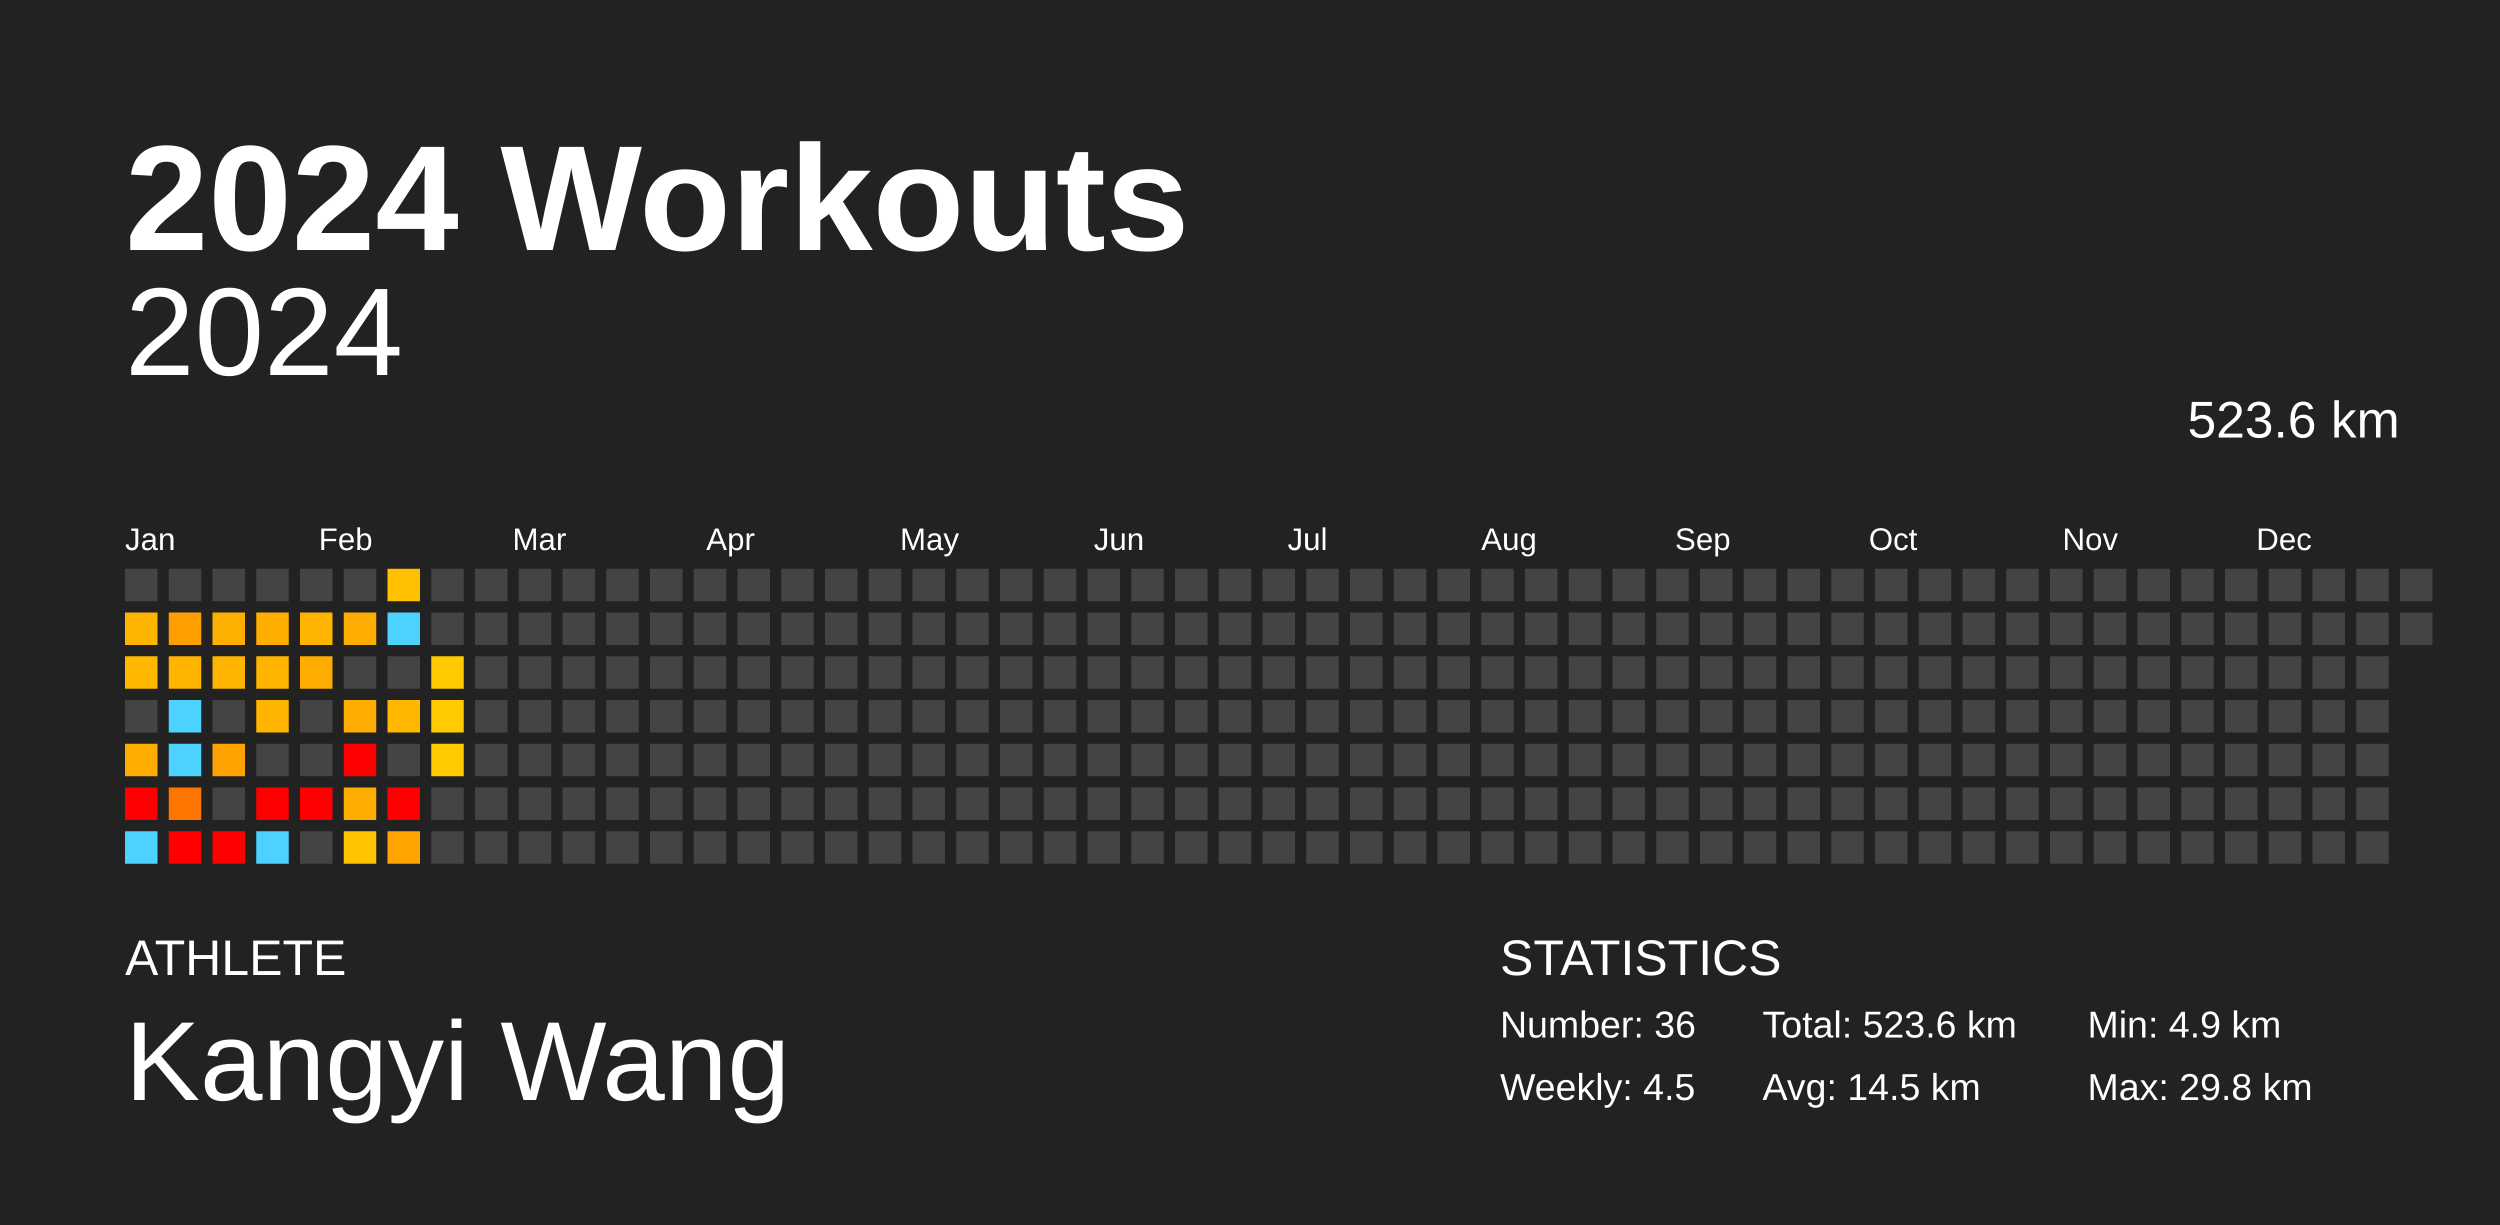
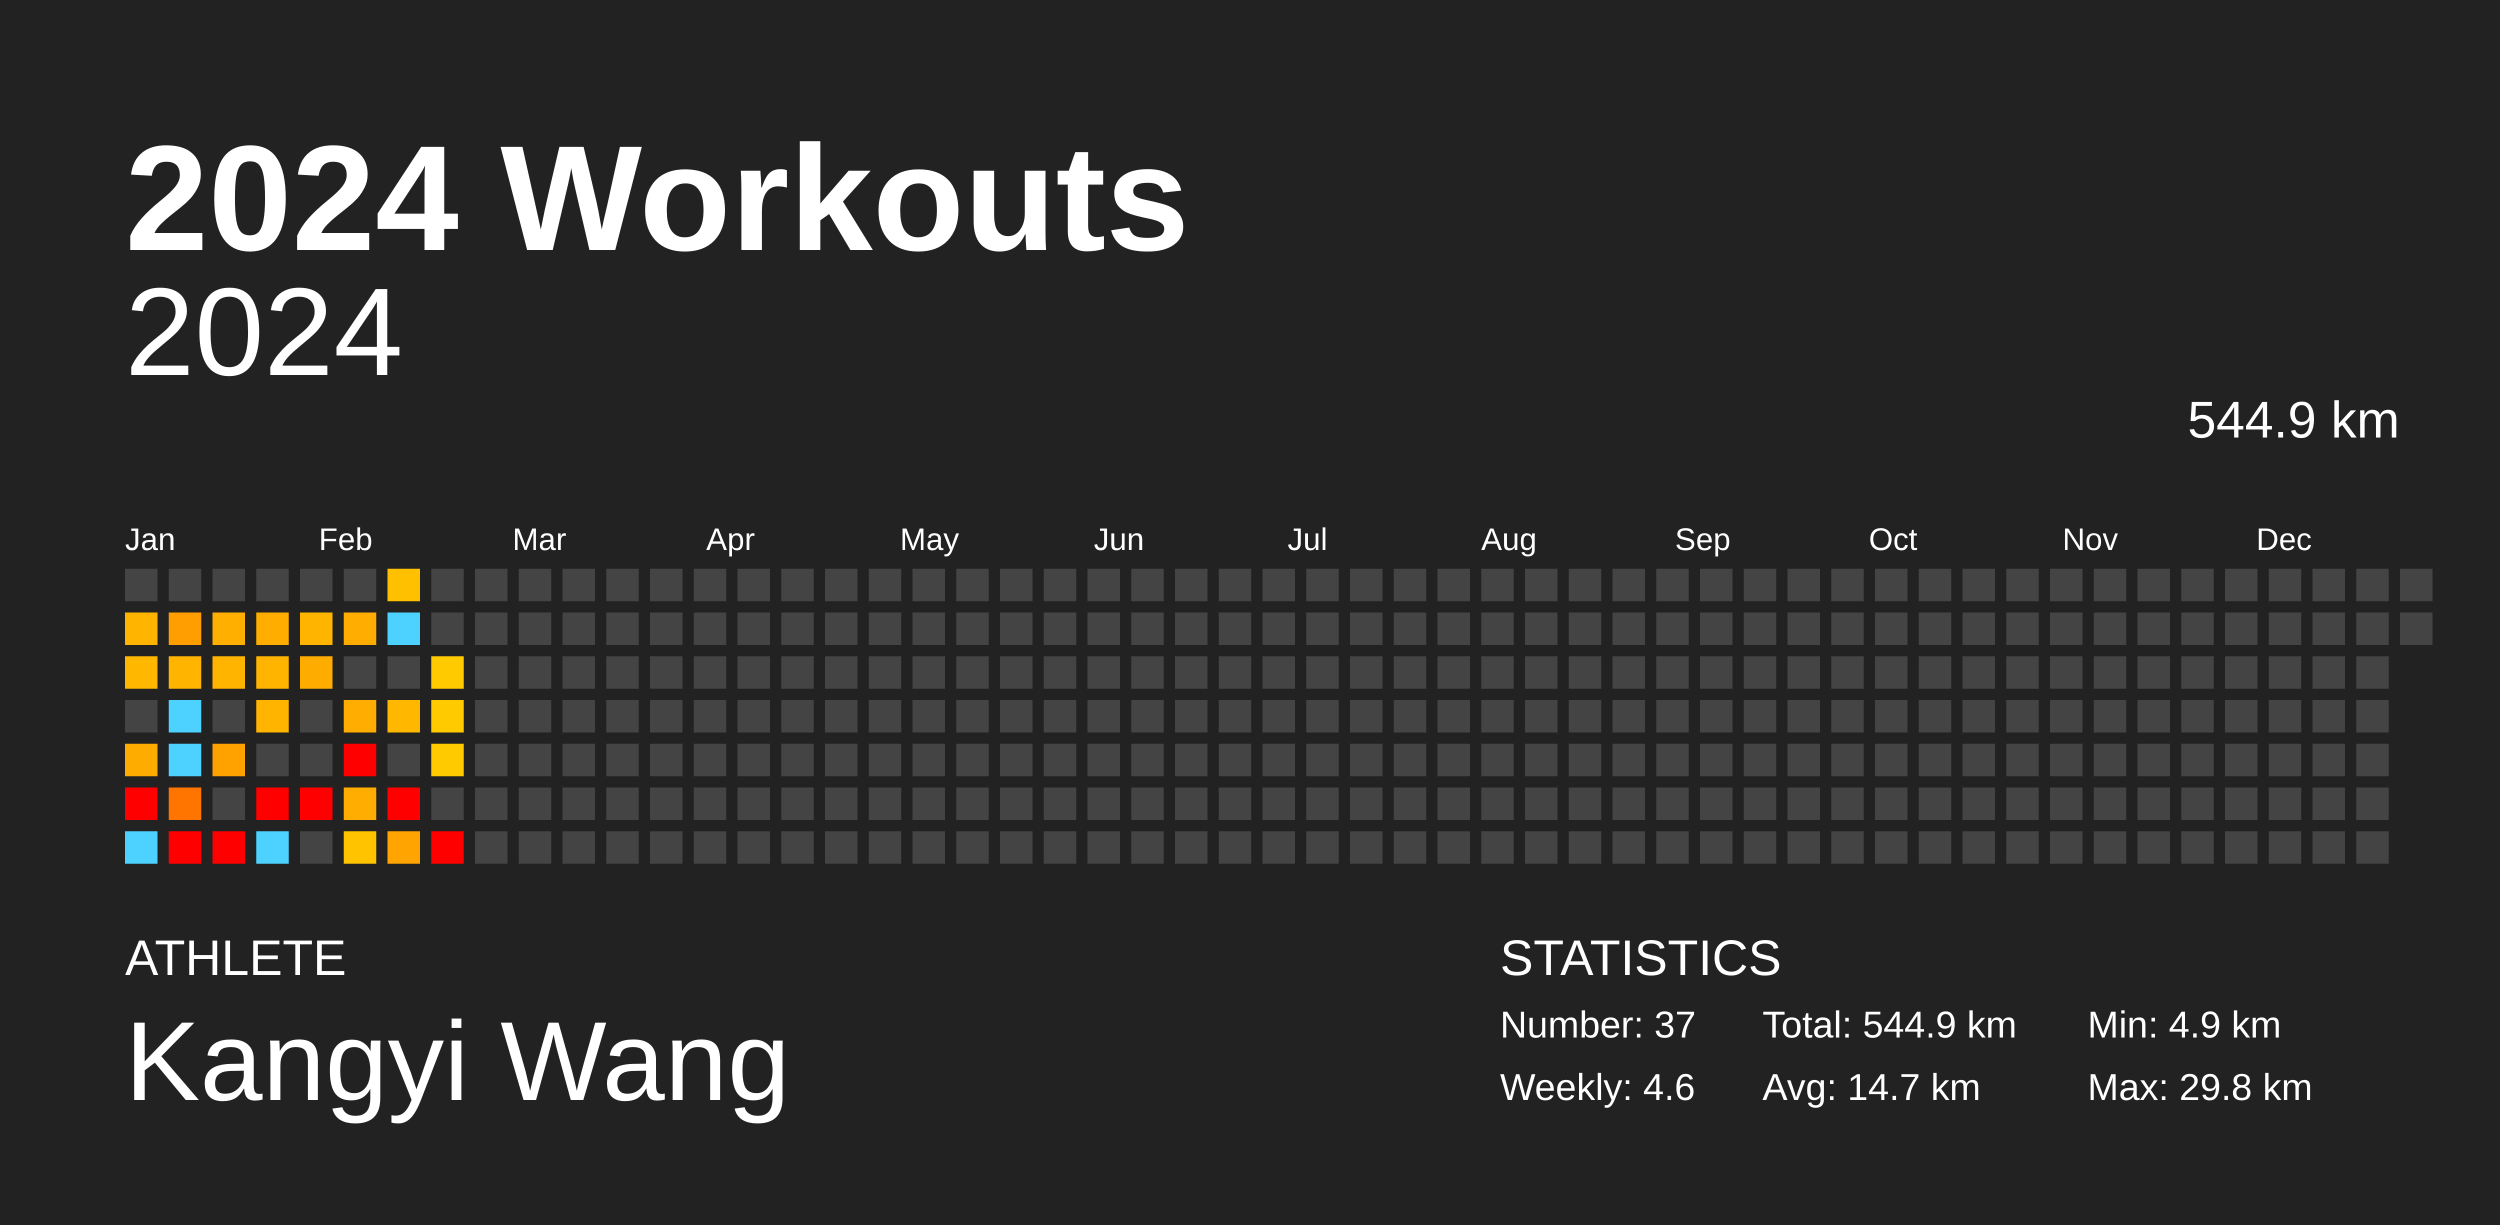
<svg xmlns="http://www.w3.org/2000/svg" baseProfile="full" height="98mm" version="1.1" viewBox="0,0,200,98" width="200mm">
  <defs />
  <rect fill="#222222" height="98" width="200" x="0" y="0" />
  <text fill="#FFFFFF" style="font-size:12px; font-family:Arial; font-weight:bold;" x="10" y="20">2024 Workouts</text>
  <text fill="#FFFFFF" style="font-size:4px; font-family:Arial" x="10" y="78">ATHLETE</text>
  <text fill="#FFFFFF" style="font-size:9px; font-family:Arial" x="10" y="88">Kangyi Wang</text>
  <text fill="#FFFFFF" style="font-size:4px; font-family:Arial" x="120" y="78">STATISTICS</text>
-   <text fill="#FFFFFF" style="font-size:3px; font-family:Arial" x="120" y="83">Number: 36</text>
-   <text fill="#FFFFFF" style="font-size:3px; font-family:Arial" x="120" y="88">Weekly: 4.5</text>
-   <text fill="#FFFFFF" style="font-size:3px; font-family:Arial" x="141" y="83">Total: 523.6 km</text>
-   <text fill="#FFFFFF" style="font-size:3px; font-family:Arial" x="141" y="88">Avg: 14.5 km</text>
+   <text fill="#FFFFFF" style="font-size:3px; font-family:Arial" x="120" y="83">Number: 37</text>
+   <text fill="#FFFFFF" style="font-size:3px; font-family:Arial" x="120" y="88">Weekly: 4.6</text>
+   <text fill="#FFFFFF" style="font-size:3px; font-family:Arial" x="141" y="83">Total: 544.9 km</text>
+   <text fill="#FFFFFF" style="font-size:3px; font-family:Arial" x="141" y="88">Avg: 14.7 km</text>
  <text fill="#FFFFFF" style="font-size:3px; font-family:Arial" x="167" y="83">Min: 4.9 km</text>
  <text fill="#FFFFFF" style="font-size:3px; font-family:Arial" x="167" y="88">Max: 29.8 km</text>
  <text alignment-baseline="hanging" fill="#FFFFFF" style="font-size:10.0px; font-family:Arial;" x="10" y="30">2024</text>
-   <text alignment-baseline="hanging" fill="#FFFFFF" style="font-size:4.125px; font-family:Arial;" x="175" y="35">523.6 km</text>
+   <text alignment-baseline="hanging" fill="#FFFFFF" style="font-size:4.125px; font-family:Arial;" x="175" y="35">544.9 km</text>
  <text fill="#FFFFFF" style="font-size:2.5px; font-family:Arial" x="10.0" y="44">Jan</text>
  <text fill="#FFFFFF" style="font-size:2.5px; font-family:Arial" x="25.5" y="44">Feb</text>
  <text fill="#FFFFFF" style="font-size:2.5px; font-family:Arial" x="41.0" y="44">Mar</text>
  <text fill="#FFFFFF" style="font-size:2.5px; font-family:Arial" x="56.5" y="44">Apr</text>
  <text fill="#FFFFFF" style="font-size:2.5px; font-family:Arial" x="72.0" y="44">May</text>
  <text fill="#FFFFFF" style="font-size:2.5px; font-family:Arial" x="87.5" y="44">Jun</text>
  <text fill="#FFFFFF" style="font-size:2.5px; font-family:Arial" x="103.0" y="44">Jul</text>
  <text fill="#FFFFFF" style="font-size:2.5px; font-family:Arial" x="118.5" y="44">Aug</text>
  <text fill="#FFFFFF" style="font-size:2.5px; font-family:Arial" x="134.0" y="44">Sep</text>
  <text fill="#FFFFFF" style="font-size:2.5px; font-family:Arial" x="149.5" y="44">Oct</text>
  <text fill="#FFFFFF" style="font-size:2.5px; font-family:Arial" x="165.0" y="44">Nov</text>
  <text fill="#FFFFFF" style="font-size:2.5px; font-family:Arial" x="180.5" y="44">Dec</text>
  <rect fill="#444444" height="2.6" width="2.6" x="10.0" y="45.5" />
  <rect fill="#ffb500" height="2.6" width="2.6" x="10.0" y="49.0" />
  <rect fill="#ffb700" height="2.6" width="2.6" x="10.0" y="52.5" />
  <rect fill="#444444" height="2.6" width="2.6" x="10.0" y="56.0" />
  <rect fill="#ffac00" height="2.6" width="2.6" x="10.0" y="59.5" />
  <rect fill="red" height="2.6" width="2.6" x="10.0" y="63.0" />
  <rect fill="#4dd2ff" height="2.6" width="2.6" x="10.0" y="66.5" />
  <rect fill="#444444" height="2.6" width="2.6" x="13.5" y="45.5" />
  <rect fill="#ff9e00" height="2.6" width="2.6" x="13.5" y="49.0" />
  <rect fill="#ffb400" height="2.6" width="2.6" x="13.5" y="52.5" />
  <rect fill="#4dd2ff" height="2.6" width="2.6" x="13.5" y="56.0" />
  <rect fill="#4dd2ff" height="2.6" width="2.6" x="13.5" y="59.5" />
  <rect fill="#ff7500" height="2.6" width="2.6" x="13.5" y="63.0" />
  <rect fill="red" height="2.6" width="2.6" x="13.5" y="66.5" />
  <rect fill="#444444" height="2.6" width="2.6" x="17.0" y="45.5" />
  <rect fill="#ffaf00" height="2.6" width="2.6" x="17.0" y="49.0" />
  <rect fill="#ffb400" height="2.6" width="2.6" x="17.0" y="52.5" />
  <rect fill="#444444" height="2.6" width="2.6" x="17.0" y="56.0" />
  <rect fill="#ffa200" height="2.6" width="2.6" x="17.0" y="59.5" />
  <rect fill="#444444" height="2.6" width="2.6" x="17.0" y="63.0" />
  <rect fill="red" height="2.6" width="2.6" x="17.0" y="66.5" />
  <rect fill="#444444" height="2.6" width="2.6" x="20.5" y="45.5" />
  <rect fill="#ffae00" height="2.6" width="2.6" x="20.5" y="49.0" />
  <rect fill="#ffb500" height="2.6" width="2.6" x="20.5" y="52.5" />
  <rect fill="#ffb400" height="2.6" width="2.6" x="20.5" y="56.0" />
  <rect fill="#444444" height="2.6" width="2.6" x="20.5" y="59.5" />
  <rect fill="red" height="2.6" width="2.6" x="20.5" y="63.0" />
  <rect fill="#4dd2ff" height="2.6" width="2.6" x="20.5" y="66.5" />
  <rect fill="#444444" height="2.6" width="2.6" x="24.0" y="45.5" />
  <rect fill="#ffb500" height="2.6" width="2.6" x="24.0" y="49.0" />
  <rect fill="#ffac00" height="2.6" width="2.6" x="24.0" y="52.5" />
  <rect fill="#444444" height="2.6" width="2.6" x="24.0" y="56.0" />
  <rect fill="#444444" height="2.6" width="2.6" x="24.0" y="59.5" />
  <rect fill="red" height="2.6" width="2.6" x="24.0" y="63.0" />
  <rect fill="#444444" height="2.6" width="2.6" x="24.0" y="66.5" />
  <rect fill="#444444" height="2.6" width="2.6" x="27.5" y="45.5" />
  <rect fill="#ffad00" height="2.6" width="2.6" x="27.5" y="49.0" />
  <rect fill="#444444" height="2.6" width="2.6" x="27.5" y="52.5" />
  <rect fill="#ffad00" height="2.6" width="2.6" x="27.5" y="56.0" />
  <rect fill="red" height="2.6" width="2.6" x="27.5" y="59.5" />
  <rect fill="#ffad00" height="2.6" width="2.6" x="27.5" y="63.0" />
  <rect fill="#ffc300" height="2.6" width="2.6" x="27.5" y="66.5" />
  <rect fill="#ffc000" height="2.6" width="2.6" x="31.0" y="45.5" />
  <rect fill="#4dd2ff" height="2.6" width="2.6" x="31.0" y="49.0" />
  <rect fill="#444444" height="2.6" width="2.6" x="31.0" y="52.5" />
  <rect fill="#ffb700" height="2.6" width="2.6" x="31.0" y="56.0" />
  <rect fill="#444444" height="2.6" width="2.6" x="31.0" y="59.5" />
  <rect fill="red" height="2.6" width="2.6" x="31.0" y="63.0" />
  <rect fill="#ffa400" height="2.6" width="2.6" x="31.0" y="66.5" />
  <rect fill="#444444" height="2.6" width="2.6" x="34.5" y="45.5" />
  <rect fill="#444444" height="2.6" width="2.6" x="34.5" y="49.0" />
  <rect fill="#ffca00" height="2.6" width="2.6" x="34.5" y="52.5" />
  <rect fill="#ffca00" height="2.6" width="2.6" x="34.5" y="56.0" />
  <rect fill="#ffca00" height="2.6" width="2.6" x="34.5" y="59.5" />
  <rect fill="#444444" height="2.6" width="2.6" x="34.5" y="63.0" />
-   <rect fill="#444444" height="2.6" width="2.6" x="34.5" y="66.5" />
+   <rect fill="red" height="2.6" width="2.6" x="34.5" y="66.5" />
  <rect fill="#444444" height="2.6" width="2.6" x="38.0" y="45.5" />
  <rect fill="#444444" height="2.6" width="2.6" x="38.0" y="49.0" />
  <rect fill="#444444" height="2.6" width="2.6" x="38.0" y="52.5" />
  <rect fill="#444444" height="2.6" width="2.6" x="38.0" y="56.0" />
  <rect fill="#444444" height="2.6" width="2.6" x="38.0" y="59.5" />
  <rect fill="#444444" height="2.6" width="2.6" x="38.0" y="63.0" />
  <rect fill="#444444" height="2.6" width="2.6" x="38.0" y="66.5" />
  <rect fill="#444444" height="2.6" width="2.6" x="41.5" y="45.5" />
  <rect fill="#444444" height="2.6" width="2.6" x="41.5" y="49.0" />
  <rect fill="#444444" height="2.6" width="2.6" x="41.5" y="52.5" />
  <rect fill="#444444" height="2.6" width="2.6" x="41.5" y="56.0" />
  <rect fill="#444444" height="2.6" width="2.6" x="41.5" y="59.5" />
  <rect fill="#444444" height="2.6" width="2.6" x="41.5" y="63.0" />
  <rect fill="#444444" height="2.6" width="2.6" x="41.5" y="66.5" />
  <rect fill="#444444" height="2.6" width="2.6" x="45.0" y="45.5" />
  <rect fill="#444444" height="2.6" width="2.6" x="45.0" y="49.0" />
  <rect fill="#444444" height="2.6" width="2.6" x="45.0" y="52.5" />
  <rect fill="#444444" height="2.6" width="2.6" x="45.0" y="56.0" />
  <rect fill="#444444" height="2.6" width="2.6" x="45.0" y="59.5" />
  <rect fill="#444444" height="2.6" width="2.6" x="45.0" y="63.0" />
  <rect fill="#444444" height="2.6" width="2.6" x="45.0" y="66.5" />
  <rect fill="#444444" height="2.6" width="2.6" x="48.5" y="45.5" />
  <rect fill="#444444" height="2.6" width="2.6" x="48.5" y="49.0" />
  <rect fill="#444444" height="2.6" width="2.6" x="48.5" y="52.5" />
  <rect fill="#444444" height="2.6" width="2.6" x="48.5" y="56.0" />
  <rect fill="#444444" height="2.6" width="2.6" x="48.5" y="59.5" />
  <rect fill="#444444" height="2.6" width="2.6" x="48.5" y="63.0" />
  <rect fill="#444444" height="2.6" width="2.6" x="48.5" y="66.5" />
  <rect fill="#444444" height="2.6" width="2.6" x="52.0" y="45.5" />
  <rect fill="#444444" height="2.6" width="2.6" x="52.0" y="49.0" />
  <rect fill="#444444" height="2.6" width="2.6" x="52.0" y="52.5" />
  <rect fill="#444444" height="2.6" width="2.6" x="52.0" y="56.0" />
  <rect fill="#444444" height="2.6" width="2.6" x="52.0" y="59.5" />
  <rect fill="#444444" height="2.6" width="2.6" x="52.0" y="63.0" />
  <rect fill="#444444" height="2.6" width="2.6" x="52.0" y="66.5" />
  <rect fill="#444444" height="2.6" width="2.6" x="55.5" y="45.5" />
  <rect fill="#444444" height="2.6" width="2.6" x="55.5" y="49.0" />
  <rect fill="#444444" height="2.6" width="2.6" x="55.5" y="52.5" />
  <rect fill="#444444" height="2.6" width="2.6" x="55.5" y="56.0" />
  <rect fill="#444444" height="2.6" width="2.6" x="55.5" y="59.5" />
  <rect fill="#444444" height="2.6" width="2.6" x="55.5" y="63.0" />
  <rect fill="#444444" height="2.6" width="2.6" x="55.5" y="66.5" />
  <rect fill="#444444" height="2.6" width="2.6" x="59.0" y="45.5" />
  <rect fill="#444444" height="2.6" width="2.6" x="59.0" y="49.0" />
  <rect fill="#444444" height="2.6" width="2.6" x="59.0" y="52.5" />
  <rect fill="#444444" height="2.6" width="2.6" x="59.0" y="56.0" />
  <rect fill="#444444" height="2.6" width="2.6" x="59.0" y="59.5" />
  <rect fill="#444444" height="2.6" width="2.6" x="59.0" y="63.0" />
  <rect fill="#444444" height="2.6" width="2.6" x="59.0" y="66.5" />
  <rect fill="#444444" height="2.6" width="2.6" x="62.5" y="45.5" />
  <rect fill="#444444" height="2.6" width="2.6" x="62.5" y="49.0" />
  <rect fill="#444444" height="2.6" width="2.6" x="62.5" y="52.5" />
  <rect fill="#444444" height="2.6" width="2.6" x="62.5" y="56.0" />
  <rect fill="#444444" height="2.6" width="2.6" x="62.5" y="59.5" />
  <rect fill="#444444" height="2.6" width="2.6" x="62.5" y="63.0" />
  <rect fill="#444444" height="2.6" width="2.6" x="62.5" y="66.5" />
  <rect fill="#444444" height="2.6" width="2.6" x="66.0" y="45.5" />
  <rect fill="#444444" height="2.6" width="2.6" x="66.0" y="49.0" />
  <rect fill="#444444" height="2.6" width="2.6" x="66.0" y="52.5" />
  <rect fill="#444444" height="2.6" width="2.6" x="66.0" y="56.0" />
  <rect fill="#444444" height="2.6" width="2.6" x="66.0" y="59.5" />
  <rect fill="#444444" height="2.6" width="2.6" x="66.0" y="63.0" />
  <rect fill="#444444" height="2.6" width="2.6" x="66.0" y="66.5" />
  <rect fill="#444444" height="2.6" width="2.6" x="69.5" y="45.5" />
  <rect fill="#444444" height="2.6" width="2.6" x="69.5" y="49.0" />
  <rect fill="#444444" height="2.6" width="2.6" x="69.5" y="52.5" />
  <rect fill="#444444" height="2.6" width="2.6" x="69.5" y="56.0" />
  <rect fill="#444444" height="2.6" width="2.6" x="69.5" y="59.5" />
  <rect fill="#444444" height="2.6" width="2.6" x="69.5" y="63.0" />
  <rect fill="#444444" height="2.6" width="2.6" x="69.5" y="66.5" />
  <rect fill="#444444" height="2.6" width="2.6" x="73.0" y="45.5" />
  <rect fill="#444444" height="2.6" width="2.6" x="73.0" y="49.0" />
  <rect fill="#444444" height="2.6" width="2.6" x="73.0" y="52.5" />
  <rect fill="#444444" height="2.6" width="2.6" x="73.0" y="56.0" />
  <rect fill="#444444" height="2.6" width="2.6" x="73.0" y="59.5" />
  <rect fill="#444444" height="2.6" width="2.6" x="73.0" y="63.0" />
  <rect fill="#444444" height="2.6" width="2.6" x="73.0" y="66.5" />
  <rect fill="#444444" height="2.6" width="2.6" x="76.5" y="45.5" />
  <rect fill="#444444" height="2.6" width="2.6" x="76.5" y="49.0" />
  <rect fill="#444444" height="2.6" width="2.6" x="76.5" y="52.5" />
  <rect fill="#444444" height="2.6" width="2.6" x="76.5" y="56.0" />
  <rect fill="#444444" height="2.6" width="2.6" x="76.5" y="59.5" />
  <rect fill="#444444" height="2.6" width="2.6" x="76.5" y="63.0" />
  <rect fill="#444444" height="2.6" width="2.6" x="76.5" y="66.5" />
  <rect fill="#444444" height="2.6" width="2.6" x="80.0" y="45.5" />
  <rect fill="#444444" height="2.6" width="2.6" x="80.0" y="49.0" />
  <rect fill="#444444" height="2.6" width="2.6" x="80.0" y="52.5" />
  <rect fill="#444444" height="2.6" width="2.6" x="80.0" y="56.0" />
  <rect fill="#444444" height="2.6" width="2.6" x="80.0" y="59.5" />
  <rect fill="#444444" height="2.6" width="2.6" x="80.0" y="63.0" />
  <rect fill="#444444" height="2.6" width="2.6" x="80.0" y="66.5" />
  <rect fill="#444444" height="2.6" width="2.6" x="83.5" y="45.5" />
  <rect fill="#444444" height="2.6" width="2.6" x="83.5" y="49.0" />
  <rect fill="#444444" height="2.6" width="2.6" x="83.5" y="52.5" />
  <rect fill="#444444" height="2.6" width="2.6" x="83.5" y="56.0" />
  <rect fill="#444444" height="2.6" width="2.6" x="83.5" y="59.5" />
  <rect fill="#444444" height="2.6" width="2.6" x="83.5" y="63.0" />
  <rect fill="#444444" height="2.6" width="2.6" x="83.5" y="66.5" />
  <rect fill="#444444" height="2.6" width="2.6" x="87.0" y="45.5" />
  <rect fill="#444444" height="2.6" width="2.6" x="87.0" y="49.0" />
  <rect fill="#444444" height="2.6" width="2.6" x="87.0" y="52.5" />
  <rect fill="#444444" height="2.6" width="2.6" x="87.0" y="56.0" />
  <rect fill="#444444" height="2.6" width="2.6" x="87.0" y="59.5" />
  <rect fill="#444444" height="2.6" width="2.6" x="87.0" y="63.0" />
  <rect fill="#444444" height="2.6" width="2.6" x="87.0" y="66.5" />
  <rect fill="#444444" height="2.6" width="2.6" x="90.5" y="45.5" />
  <rect fill="#444444" height="2.6" width="2.6" x="90.5" y="49.0" />
  <rect fill="#444444" height="2.6" width="2.6" x="90.5" y="52.5" />
  <rect fill="#444444" height="2.6" width="2.6" x="90.5" y="56.0" />
  <rect fill="#444444" height="2.6" width="2.6" x="90.5" y="59.5" />
  <rect fill="#444444" height="2.6" width="2.6" x="90.5" y="63.0" />
  <rect fill="#444444" height="2.6" width="2.6" x="90.5" y="66.5" />
  <rect fill="#444444" height="2.6" width="2.6" x="94.0" y="45.5" />
  <rect fill="#444444" height="2.6" width="2.6" x="94.0" y="49.0" />
  <rect fill="#444444" height="2.6" width="2.6" x="94.0" y="52.5" />
  <rect fill="#444444" height="2.6" width="2.6" x="94.0" y="56.0" />
  <rect fill="#444444" height="2.6" width="2.6" x="94.0" y="59.5" />
  <rect fill="#444444" height="2.6" width="2.6" x="94.0" y="63.0" />
  <rect fill="#444444" height="2.6" width="2.6" x="94.0" y="66.5" />
  <rect fill="#444444" height="2.6" width="2.6" x="97.5" y="45.5" />
  <rect fill="#444444" height="2.6" width="2.6" x="97.5" y="49.0" />
  <rect fill="#444444" height="2.6" width="2.6" x="97.5" y="52.5" />
  <rect fill="#444444" height="2.6" width="2.6" x="97.5" y="56.0" />
  <rect fill="#444444" height="2.6" width="2.6" x="97.5" y="59.5" />
  <rect fill="#444444" height="2.6" width="2.6" x="97.5" y="63.0" />
  <rect fill="#444444" height="2.6" width="2.6" x="97.5" y="66.5" />
  <rect fill="#444444" height="2.6" width="2.6" x="101.0" y="45.5" />
  <rect fill="#444444" height="2.6" width="2.6" x="101.0" y="49.0" />
  <rect fill="#444444" height="2.6" width="2.6" x="101.0" y="52.5" />
  <rect fill="#444444" height="2.6" width="2.6" x="101.0" y="56.0" />
  <rect fill="#444444" height="2.6" width="2.6" x="101.0" y="59.5" />
  <rect fill="#444444" height="2.6" width="2.6" x="101.0" y="63.0" />
  <rect fill="#444444" height="2.6" width="2.6" x="101.0" y="66.5" />
  <rect fill="#444444" height="2.6" width="2.6" x="104.5" y="45.5" />
  <rect fill="#444444" height="2.6" width="2.6" x="104.5" y="49.0" />
  <rect fill="#444444" height="2.6" width="2.6" x="104.5" y="52.5" />
  <rect fill="#444444" height="2.6" width="2.6" x="104.5" y="56.0" />
  <rect fill="#444444" height="2.6" width="2.6" x="104.5" y="59.5" />
  <rect fill="#444444" height="2.6" width="2.6" x="104.5" y="63.0" />
  <rect fill="#444444" height="2.6" width="2.6" x="104.5" y="66.5" />
  <rect fill="#444444" height="2.6" width="2.6" x="108.0" y="45.5" />
  <rect fill="#444444" height="2.6" width="2.6" x="108.0" y="49.0" />
  <rect fill="#444444" height="2.6" width="2.6" x="108.0" y="52.5" />
  <rect fill="#444444" height="2.6" width="2.6" x="108.0" y="56.0" />
  <rect fill="#444444" height="2.6" width="2.6" x="108.0" y="59.5" />
  <rect fill="#444444" height="2.6" width="2.6" x="108.0" y="63.0" />
  <rect fill="#444444" height="2.6" width="2.6" x="108.0" y="66.5" />
  <rect fill="#444444" height="2.6" width="2.6" x="111.5" y="45.5" />
  <rect fill="#444444" height="2.6" width="2.6" x="111.5" y="49.0" />
  <rect fill="#444444" height="2.6" width="2.6" x="111.5" y="52.5" />
  <rect fill="#444444" height="2.6" width="2.6" x="111.5" y="56.0" />
  <rect fill="#444444" height="2.6" width="2.6" x="111.5" y="59.5" />
  <rect fill="#444444" height="2.6" width="2.6" x="111.5" y="63.0" />
  <rect fill="#444444" height="2.6" width="2.6" x="111.5" y="66.5" />
  <rect fill="#444444" height="2.6" width="2.6" x="115.0" y="45.5" />
  <rect fill="#444444" height="2.6" width="2.6" x="115.0" y="49.0" />
  <rect fill="#444444" height="2.6" width="2.6" x="115.0" y="52.5" />
  <rect fill="#444444" height="2.6" width="2.6" x="115.0" y="56.0" />
  <rect fill="#444444" height="2.6" width="2.6" x="115.0" y="59.5" />
  <rect fill="#444444" height="2.6" width="2.6" x="115.0" y="63.0" />
  <rect fill="#444444" height="2.6" width="2.6" x="115.0" y="66.5" />
  <rect fill="#444444" height="2.6" width="2.6" x="118.5" y="45.5" />
  <rect fill="#444444" height="2.6" width="2.6" x="118.5" y="49.0" />
  <rect fill="#444444" height="2.6" width="2.6" x="118.5" y="52.5" />
  <rect fill="#444444" height="2.6" width="2.6" x="118.5" y="56.0" />
  <rect fill="#444444" height="2.6" width="2.6" x="118.5" y="59.5" />
  <rect fill="#444444" height="2.6" width="2.6" x="118.5" y="63.0" />
  <rect fill="#444444" height="2.6" width="2.6" x="118.5" y="66.5" />
  <rect fill="#444444" height="2.6" width="2.6" x="122.0" y="45.5" />
  <rect fill="#444444" height="2.6" width="2.6" x="122.0" y="49.0" />
  <rect fill="#444444" height="2.6" width="2.6" x="122.0" y="52.5" />
  <rect fill="#444444" height="2.6" width="2.6" x="122.0" y="56.0" />
  <rect fill="#444444" height="2.6" width="2.6" x="122.0" y="59.5" />
  <rect fill="#444444" height="2.6" width="2.6" x="122.0" y="63.0" />
  <rect fill="#444444" height="2.6" width="2.6" x="122.0" y="66.5" />
  <rect fill="#444444" height="2.6" width="2.6" x="125.5" y="45.5" />
  <rect fill="#444444" height="2.6" width="2.6" x="125.5" y="49.0" />
  <rect fill="#444444" height="2.6" width="2.6" x="125.5" y="52.5" />
  <rect fill="#444444" height="2.6" width="2.6" x="125.5" y="56.0" />
  <rect fill="#444444" height="2.6" width="2.6" x="125.5" y="59.5" />
  <rect fill="#444444" height="2.6" width="2.6" x="125.5" y="63.0" />
  <rect fill="#444444" height="2.6" width="2.6" x="125.5" y="66.5" />
  <rect fill="#444444" height="2.6" width="2.6" x="129.0" y="45.5" />
  <rect fill="#444444" height="2.6" width="2.6" x="129.0" y="49.0" />
  <rect fill="#444444" height="2.6" width="2.6" x="129.0" y="52.5" />
  <rect fill="#444444" height="2.6" width="2.6" x="129.0" y="56.0" />
  <rect fill="#444444" height="2.6" width="2.6" x="129.0" y="59.5" />
  <rect fill="#444444" height="2.6" width="2.6" x="129.0" y="63.0" />
  <rect fill="#444444" height="2.6" width="2.6" x="129.0" y="66.5" />
  <rect fill="#444444" height="2.6" width="2.6" x="132.5" y="45.5" />
  <rect fill="#444444" height="2.6" width="2.6" x="132.5" y="49.0" />
  <rect fill="#444444" height="2.6" width="2.6" x="132.5" y="52.5" />
  <rect fill="#444444" height="2.6" width="2.6" x="132.5" y="56.0" />
  <rect fill="#444444" height="2.6" width="2.6" x="132.5" y="59.5" />
  <rect fill="#444444" height="2.6" width="2.6" x="132.5" y="63.0" />
  <rect fill="#444444" height="2.6" width="2.6" x="132.5" y="66.5" />
  <rect fill="#444444" height="2.6" width="2.6" x="136.0" y="45.5" />
  <rect fill="#444444" height="2.6" width="2.6" x="136.0" y="49.0" />
  <rect fill="#444444" height="2.6" width="2.6" x="136.0" y="52.5" />
  <rect fill="#444444" height="2.6" width="2.6" x="136.0" y="56.0" />
  <rect fill="#444444" height="2.6" width="2.6" x="136.0" y="59.5" />
  <rect fill="#444444" height="2.6" width="2.6" x="136.0" y="63.0" />
  <rect fill="#444444" height="2.6" width="2.6" x="136.0" y="66.5" />
  <rect fill="#444444" height="2.6" width="2.6" x="139.5" y="45.5" />
  <rect fill="#444444" height="2.6" width="2.6" x="139.5" y="49.0" />
  <rect fill="#444444" height="2.6" width="2.6" x="139.5" y="52.5" />
  <rect fill="#444444" height="2.6" width="2.6" x="139.5" y="56.0" />
  <rect fill="#444444" height="2.6" width="2.6" x="139.5" y="59.5" />
  <rect fill="#444444" height="2.6" width="2.6" x="139.5" y="63.0" />
  <rect fill="#444444" height="2.6" width="2.6" x="139.5" y="66.5" />
  <rect fill="#444444" height="2.6" width="2.6" x="143.0" y="45.5" />
  <rect fill="#444444" height="2.6" width="2.6" x="143.0" y="49.0" />
  <rect fill="#444444" height="2.6" width="2.6" x="143.0" y="52.5" />
  <rect fill="#444444" height="2.6" width="2.6" x="143.0" y="56.0" />
  <rect fill="#444444" height="2.6" width="2.6" x="143.0" y="59.5" />
  <rect fill="#444444" height="2.6" width="2.6" x="143.0" y="63.0" />
  <rect fill="#444444" height="2.6" width="2.6" x="143.0" y="66.5" />
  <rect fill="#444444" height="2.6" width="2.6" x="146.5" y="45.5" />
  <rect fill="#444444" height="2.6" width="2.6" x="146.5" y="49.0" />
  <rect fill="#444444" height="2.6" width="2.6" x="146.5" y="52.5" />
  <rect fill="#444444" height="2.6" width="2.6" x="146.5" y="56.0" />
  <rect fill="#444444" height="2.6" width="2.6" x="146.5" y="59.5" />
  <rect fill="#444444" height="2.6" width="2.6" x="146.5" y="63.0" />
  <rect fill="#444444" height="2.6" width="2.6" x="146.5" y="66.5" />
  <rect fill="#444444" height="2.6" width="2.6" x="150.0" y="45.5" />
  <rect fill="#444444" height="2.6" width="2.6" x="150.0" y="49.0" />
  <rect fill="#444444" height="2.6" width="2.6" x="150.0" y="52.5" />
  <rect fill="#444444" height="2.6" width="2.6" x="150.0" y="56.0" />
  <rect fill="#444444" height="2.6" width="2.6" x="150.0" y="59.5" />
  <rect fill="#444444" height="2.6" width="2.6" x="150.0" y="63.0" />
  <rect fill="#444444" height="2.6" width="2.6" x="150.0" y="66.5" />
  <rect fill="#444444" height="2.6" width="2.6" x="153.5" y="45.5" />
  <rect fill="#444444" height="2.6" width="2.6" x="153.5" y="49.0" />
  <rect fill="#444444" height="2.6" width="2.6" x="153.5" y="52.5" />
  <rect fill="#444444" height="2.6" width="2.6" x="153.5" y="56.0" />
  <rect fill="#444444" height="2.6" width="2.6" x="153.5" y="59.5" />
  <rect fill="#444444" height="2.6" width="2.6" x="153.5" y="63.0" />
  <rect fill="#444444" height="2.6" width="2.6" x="153.5" y="66.5" />
  <rect fill="#444444" height="2.6" width="2.6" x="157.0" y="45.5" />
  <rect fill="#444444" height="2.6" width="2.6" x="157.0" y="49.0" />
  <rect fill="#444444" height="2.6" width="2.6" x="157.0" y="52.5" />
  <rect fill="#444444" height="2.6" width="2.6" x="157.0" y="56.0" />
  <rect fill="#444444" height="2.6" width="2.6" x="157.0" y="59.5" />
  <rect fill="#444444" height="2.6" width="2.6" x="157.0" y="63.0" />
  <rect fill="#444444" height="2.6" width="2.6" x="157.0" y="66.5" />
  <rect fill="#444444" height="2.6" width="2.6" x="160.5" y="45.5" />
  <rect fill="#444444" height="2.6" width="2.6" x="160.5" y="49.0" />
  <rect fill="#444444" height="2.6" width="2.6" x="160.5" y="52.5" />
  <rect fill="#444444" height="2.6" width="2.6" x="160.5" y="56.0" />
  <rect fill="#444444" height="2.6" width="2.6" x="160.5" y="59.5" />
  <rect fill="#444444" height="2.6" width="2.6" x="160.5" y="63.0" />
  <rect fill="#444444" height="2.6" width="2.6" x="160.5" y="66.5" />
  <rect fill="#444444" height="2.6" width="2.6" x="164.0" y="45.5" />
  <rect fill="#444444" height="2.6" width="2.6" x="164.0" y="49.0" />
  <rect fill="#444444" height="2.6" width="2.6" x="164.0" y="52.5" />
  <rect fill="#444444" height="2.6" width="2.6" x="164.0" y="56.0" />
  <rect fill="#444444" height="2.6" width="2.6" x="164.0" y="59.5" />
  <rect fill="#444444" height="2.6" width="2.6" x="164.0" y="63.0" />
  <rect fill="#444444" height="2.6" width="2.6" x="164.0" y="66.5" />
  <rect fill="#444444" height="2.6" width="2.6" x="167.5" y="45.5" />
  <rect fill="#444444" height="2.6" width="2.6" x="167.5" y="49.0" />
  <rect fill="#444444" height="2.6" width="2.6" x="167.5" y="52.5" />
  <rect fill="#444444" height="2.6" width="2.6" x="167.5" y="56.0" />
  <rect fill="#444444" height="2.6" width="2.6" x="167.5" y="59.5" />
  <rect fill="#444444" height="2.6" width="2.6" x="167.5" y="63.0" />
  <rect fill="#444444" height="2.6" width="2.6" x="167.5" y="66.5" />
  <rect fill="#444444" height="2.6" width="2.6" x="171.0" y="45.5" />
  <rect fill="#444444" height="2.6" width="2.6" x="171.0" y="49.0" />
  <rect fill="#444444" height="2.6" width="2.6" x="171.0" y="52.5" />
  <rect fill="#444444" height="2.6" width="2.6" x="171.0" y="56.0" />
  <rect fill="#444444" height="2.6" width="2.6" x="171.0" y="59.5" />
  <rect fill="#444444" height="2.6" width="2.6" x="171.0" y="63.0" />
  <rect fill="#444444" height="2.6" width="2.6" x="171.0" y="66.5" />
  <rect fill="#444444" height="2.6" width="2.6" x="174.5" y="45.5" />
  <rect fill="#444444" height="2.6" width="2.6" x="174.5" y="49.0" />
  <rect fill="#444444" height="2.6" width="2.6" x="174.5" y="52.5" />
  <rect fill="#444444" height="2.6" width="2.6" x="174.5" y="56.0" />
  <rect fill="#444444" height="2.6" width="2.6" x="174.5" y="59.5" />
  <rect fill="#444444" height="2.6" width="2.6" x="174.5" y="63.0" />
  <rect fill="#444444" height="2.6" width="2.6" x="174.5" y="66.5" />
  <rect fill="#444444" height="2.6" width="2.6" x="178.0" y="45.5" />
  <rect fill="#444444" height="2.6" width="2.6" x="178.0" y="49.0" />
  <rect fill="#444444" height="2.6" width="2.6" x="178.0" y="52.5" />
  <rect fill="#444444" height="2.6" width="2.6" x="178.0" y="56.0" />
  <rect fill="#444444" height="2.6" width="2.6" x="178.0" y="59.5" />
  <rect fill="#444444" height="2.6" width="2.6" x="178.0" y="63.0" />
  <rect fill="#444444" height="2.6" width="2.6" x="178.0" y="66.5" />
  <rect fill="#444444" height="2.6" width="2.6" x="181.5" y="45.5" />
  <rect fill="#444444" height="2.6" width="2.6" x="181.5" y="49.0" />
  <rect fill="#444444" height="2.6" width="2.6" x="181.5" y="52.5" />
  <rect fill="#444444" height="2.6" width="2.6" x="181.5" y="56.0" />
  <rect fill="#444444" height="2.6" width="2.6" x="181.5" y="59.5" />
  <rect fill="#444444" height="2.6" width="2.6" x="181.5" y="63.0" />
  <rect fill="#444444" height="2.6" width="2.6" x="181.5" y="66.5" />
  <rect fill="#444444" height="2.6" width="2.6" x="185.0" y="45.5" />
  <rect fill="#444444" height="2.6" width="2.6" x="185.0" y="49.0" />
  <rect fill="#444444" height="2.6" width="2.6" x="185.0" y="52.5" />
  <rect fill="#444444" height="2.6" width="2.6" x="185.0" y="56.0" />
  <rect fill="#444444" height="2.6" width="2.6" x="185.0" y="59.5" />
  <rect fill="#444444" height="2.6" width="2.6" x="185.0" y="63.0" />
  <rect fill="#444444" height="2.6" width="2.6" x="185.0" y="66.5" />
  <rect fill="#444444" height="2.6" width="2.6" x="188.5" y="45.5" />
  <rect fill="#444444" height="2.6" width="2.6" x="188.5" y="49.0" />
  <rect fill="#444444" height="2.6" width="2.6" x="188.5" y="52.5" />
  <rect fill="#444444" height="2.6" width="2.6" x="188.5" y="56.0" />
  <rect fill="#444444" height="2.6" width="2.6" x="188.5" y="59.5" />
  <rect fill="#444444" height="2.6" width="2.6" x="188.5" y="63.0" />
  <rect fill="#444444" height="2.6" width="2.6" x="188.5" y="66.5" />
  <rect fill="#444444" height="2.6" width="2.6" x="192.0" y="45.5" />
  <rect fill="#444444" height="2.6" width="2.6" x="192.0" y="49.0" />
</svg>
